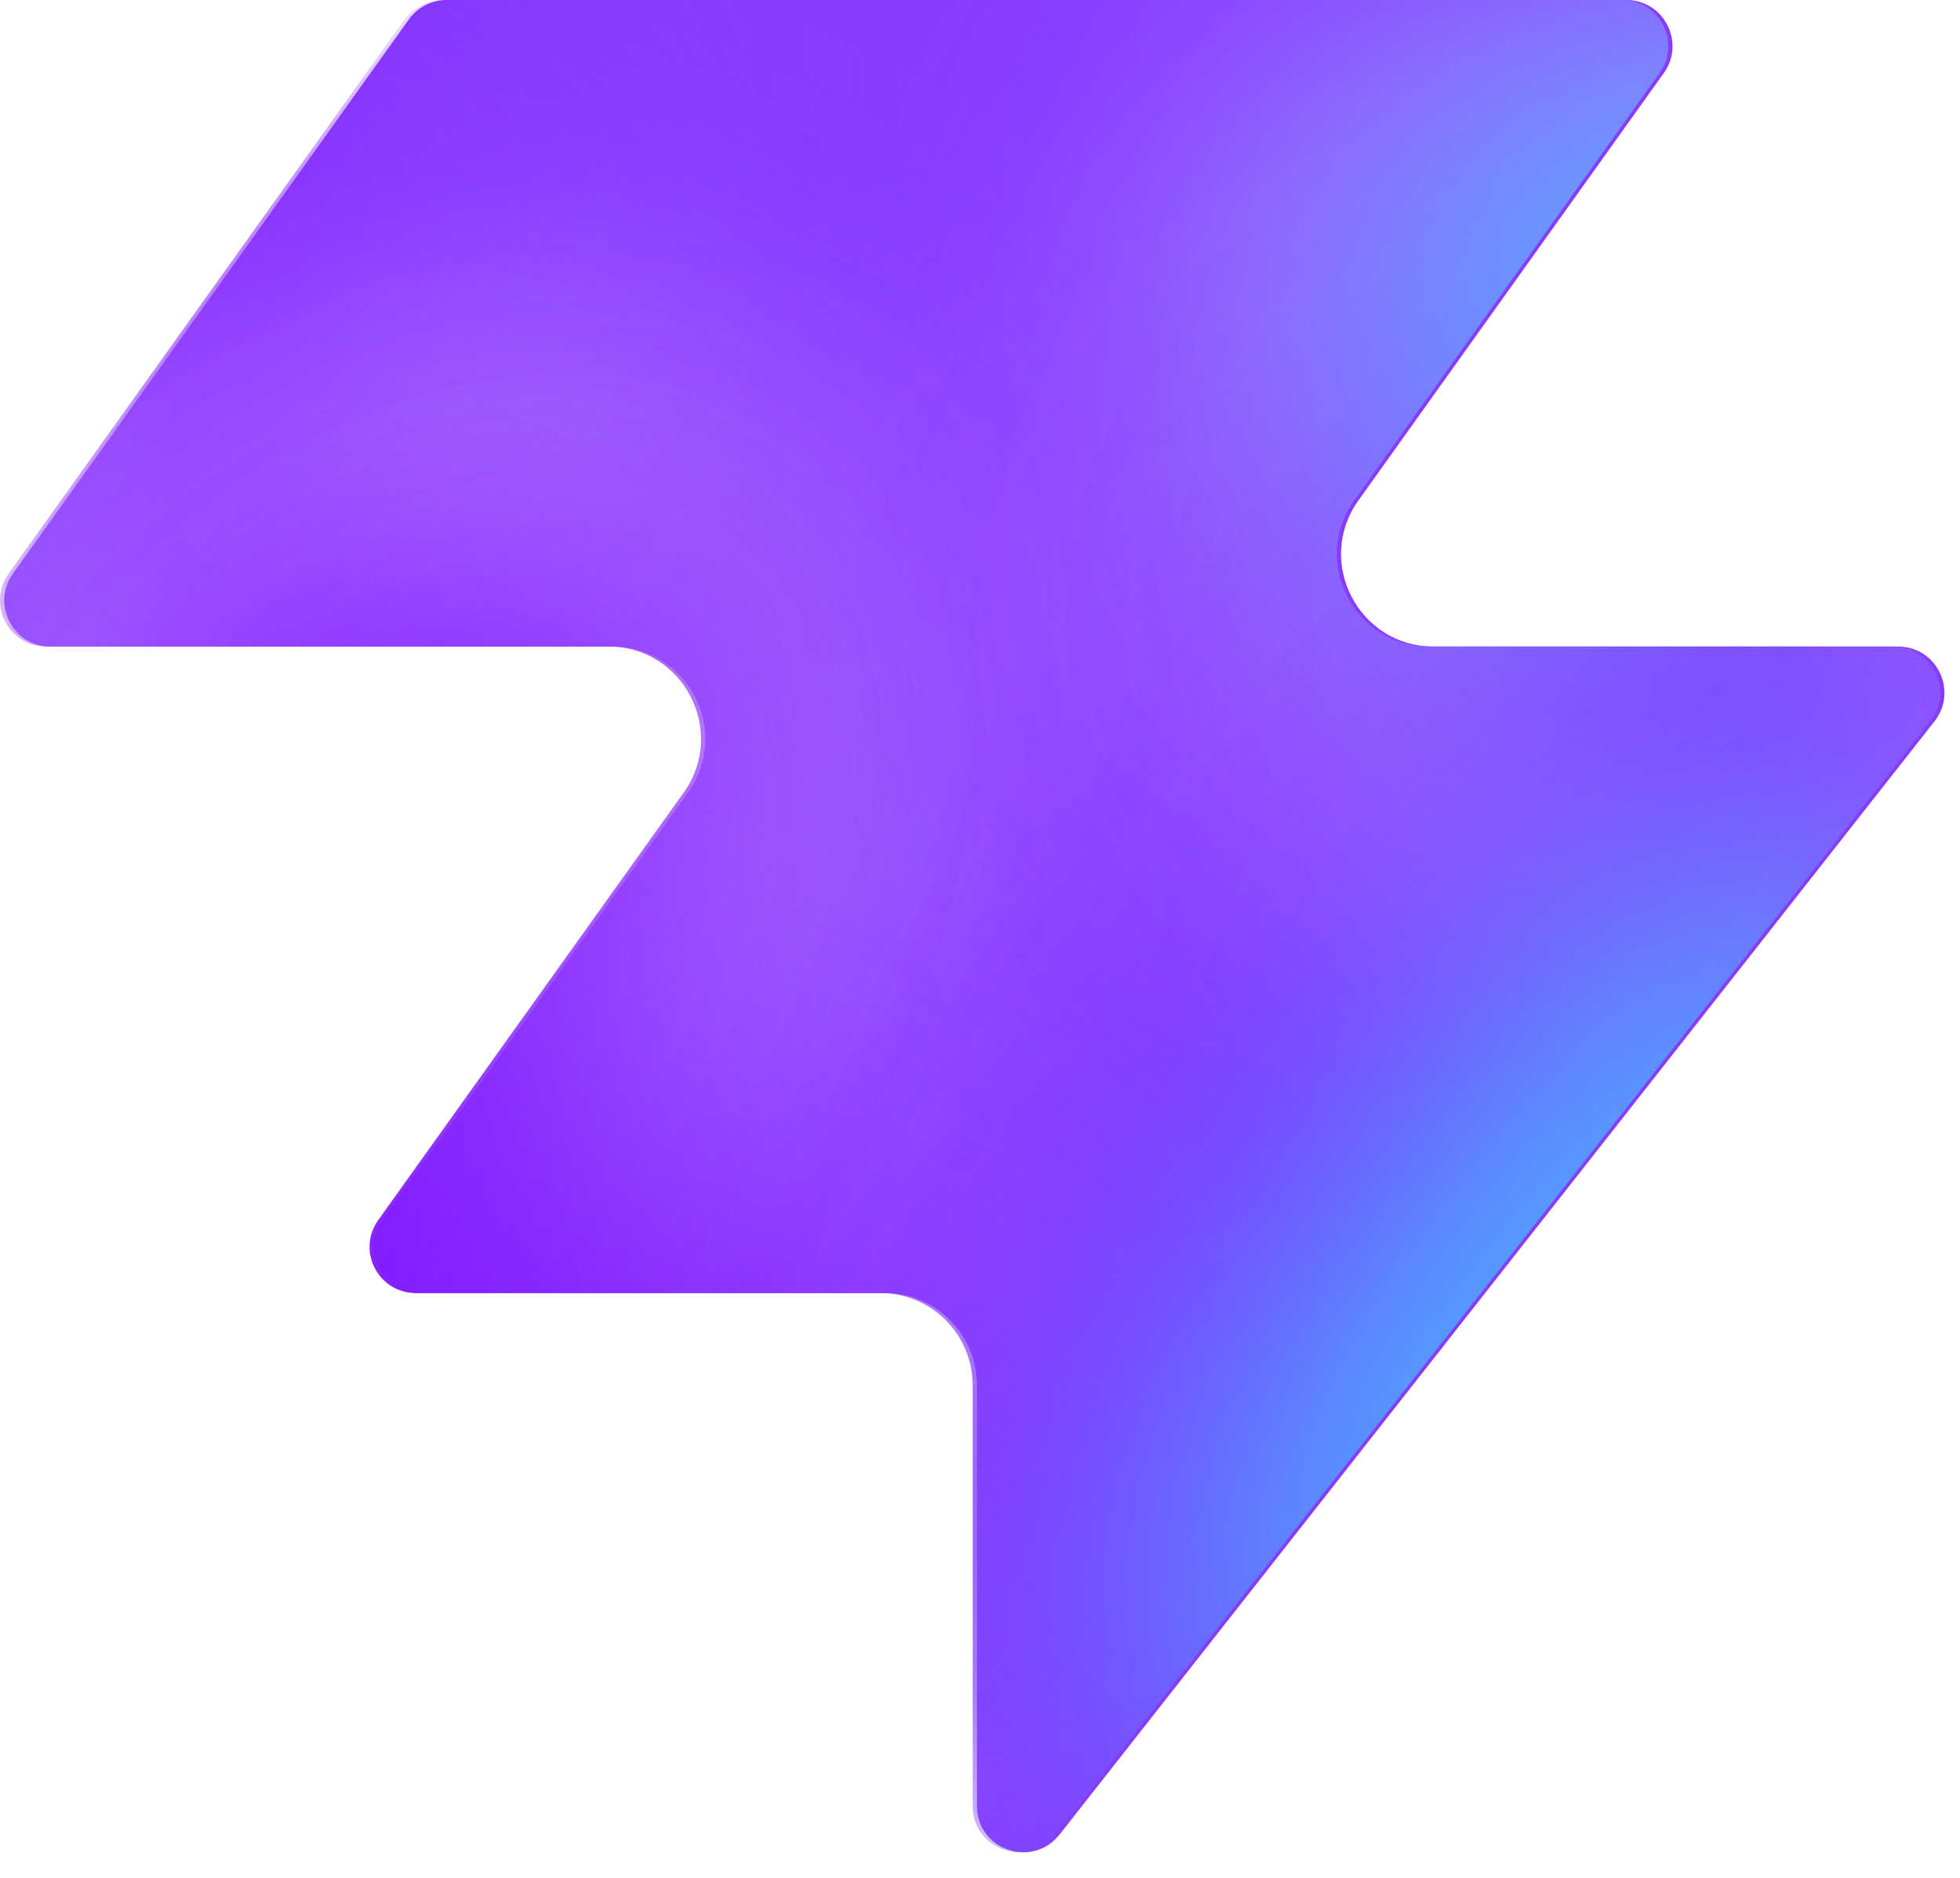
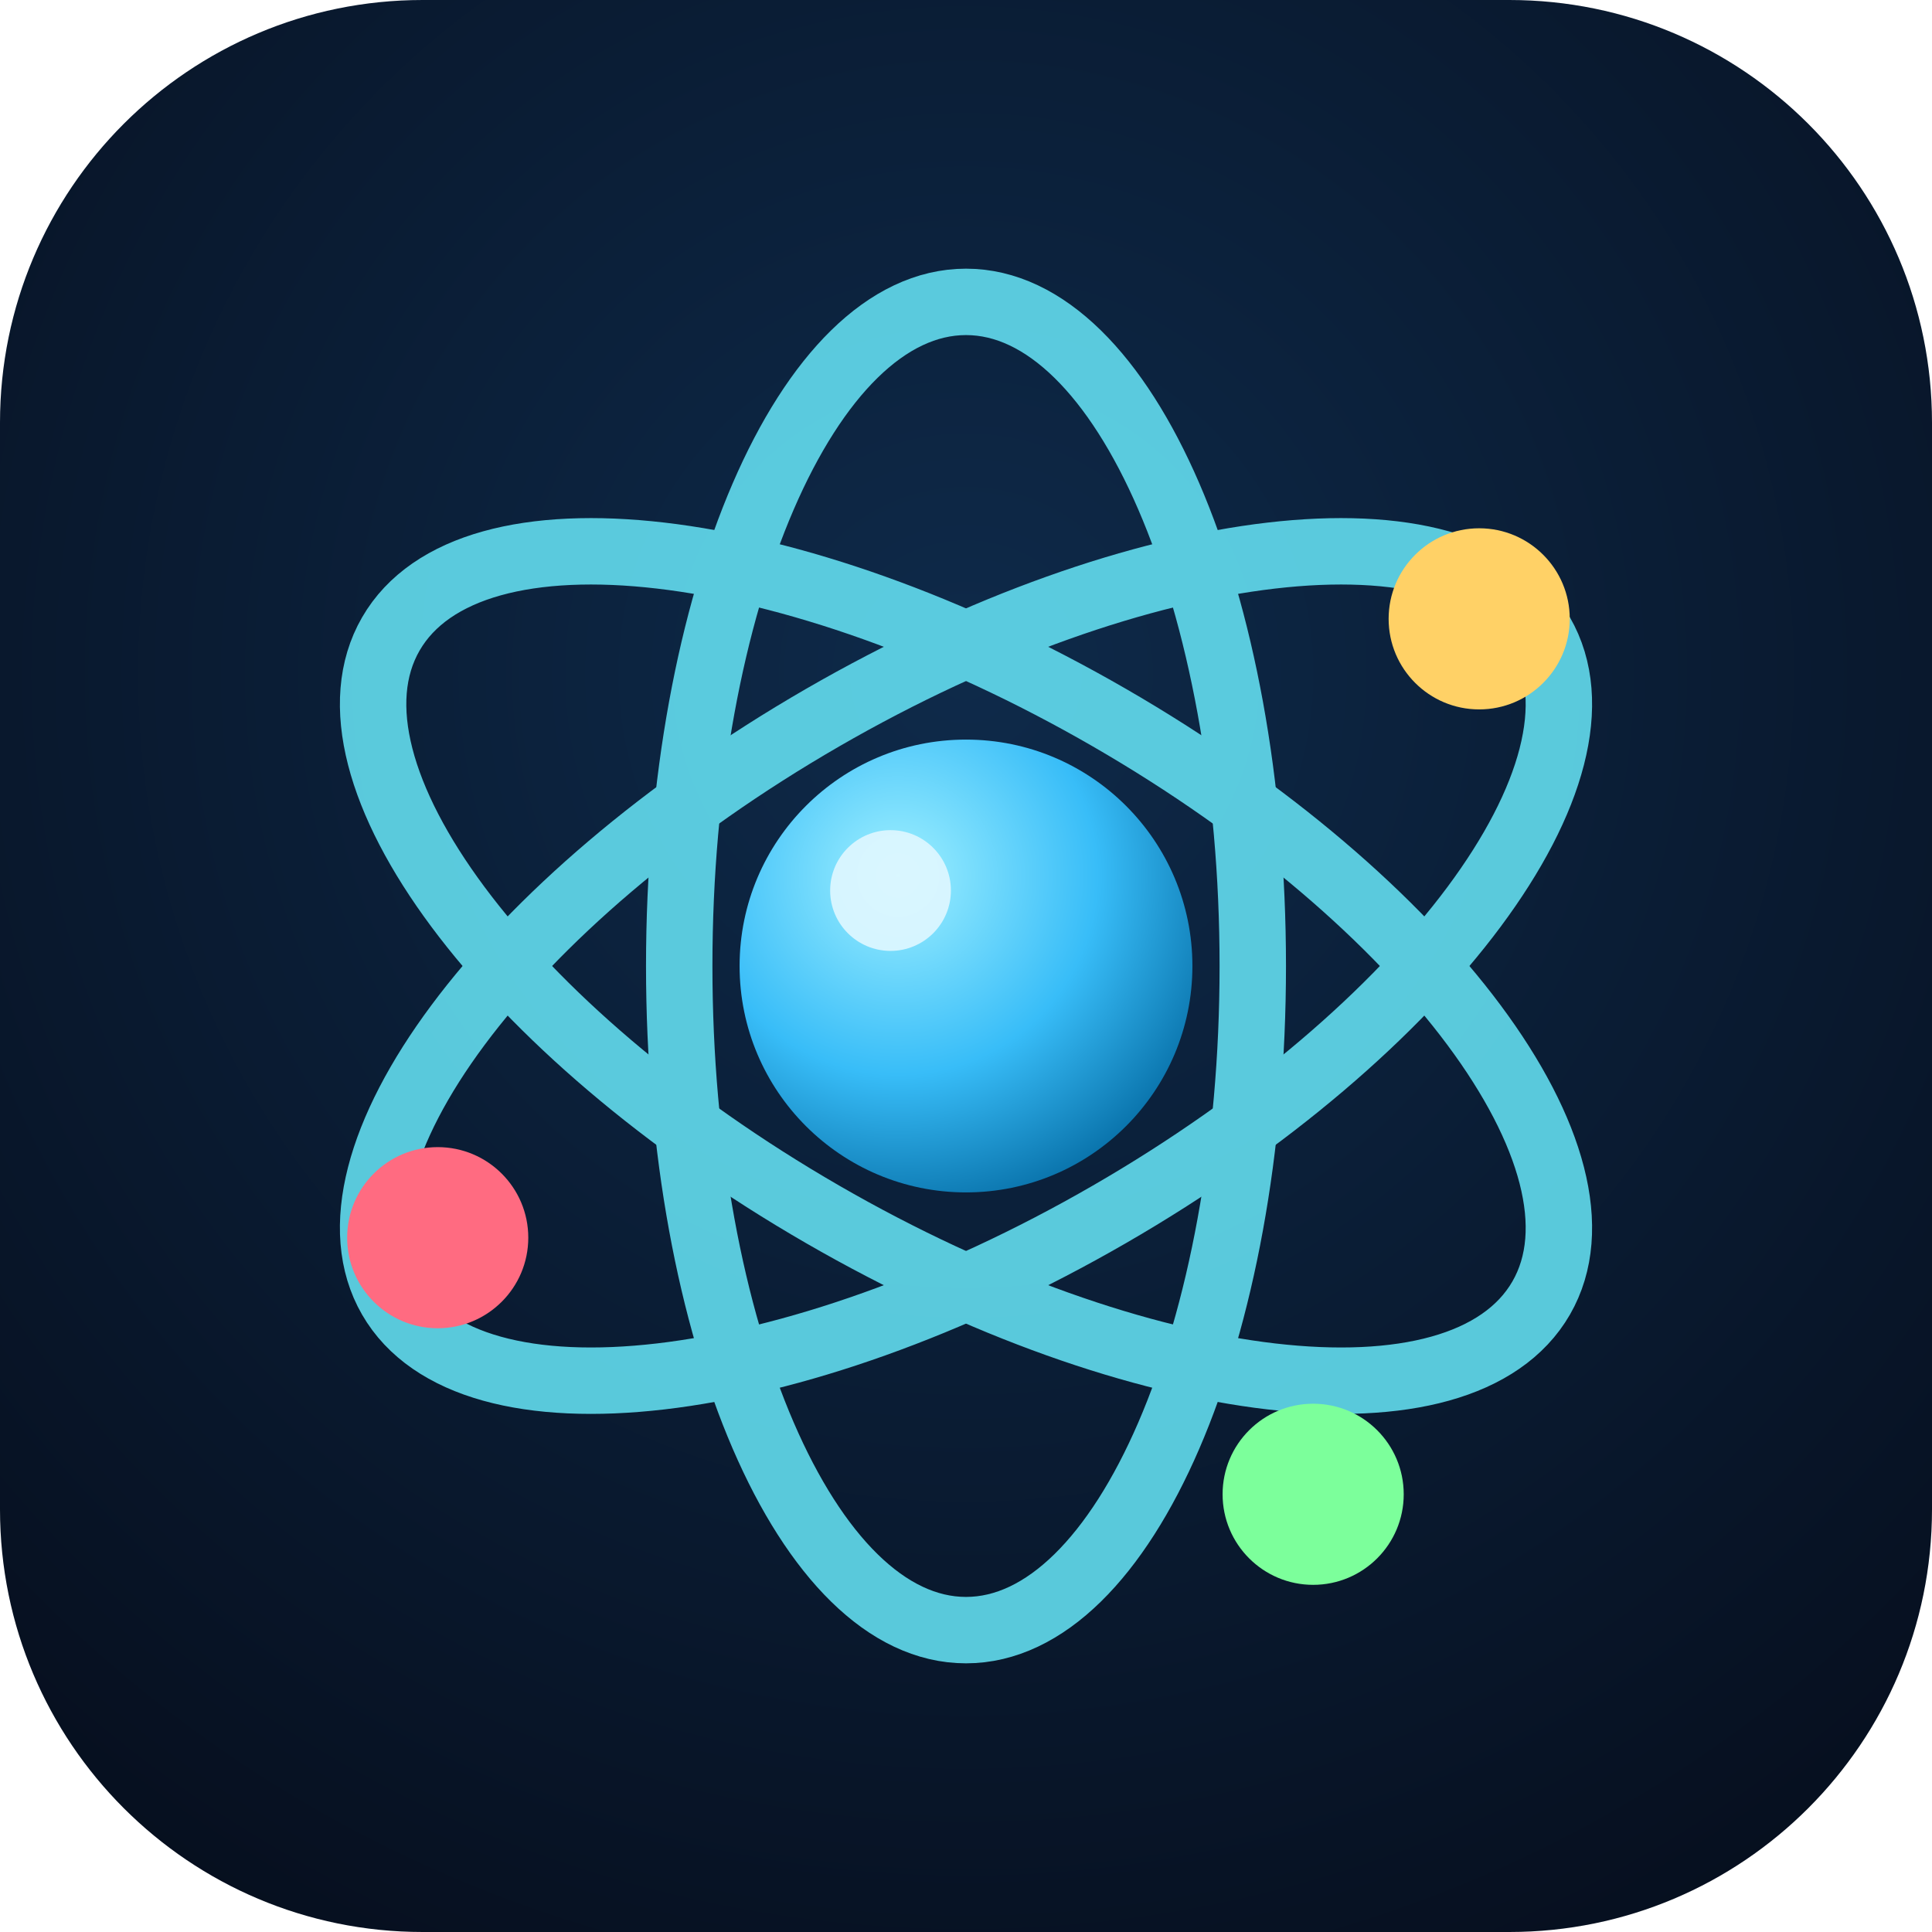
- <svg xmlns="http://www.w3.org/2000/svg" width="48" height="46" fill="none" viewBox="0 0 48 46">
-   <path fill="#863bff" d="M25.946 44.938c-.664.845-2.021.375-2.021-.698V33.937a2.26 2.26 0 0 0-2.262-2.262H10.287c-.92 0-1.456-1.04-.92-1.788l7.48-10.471c1.07-1.497 0-3.578-1.842-3.578H1.237c-.92 0-1.456-1.04-.92-1.788L10.013.474c.214-.297.556-.474.92-.474h28.894c.92 0 1.456 1.04.92 1.788l-7.48 10.471c-1.07 1.498 0 3.579 1.842 3.579h11.377c.943 0 1.473 1.088.89 1.83L25.947 44.94z" style="fill:#863bff;fill:color(display-p3 .525 .23 1);fill-opacity:1" />
-   <mask id="a" width="48" height="46" x="0" y="0" maskUnits="userSpaceOnUse" style="mask-type:alpha">
-     <path fill="#000" d="M25.842 44.938c-.664.844-2.021.375-2.021-.698V33.937a2.26 2.26 0 0 0-2.262-2.262H10.183c-.92 0-1.456-1.04-.92-1.788l7.48-10.471c1.07-1.498 0-3.579-1.842-3.579H1.133c-.92 0-1.456-1.04-.92-1.787L9.91.473c.214-.297.556-.474.92-.474h28.894c.92 0 1.456 1.04.92 1.788l-7.48 10.471c-1.07 1.498 0 3.578 1.842 3.578h11.377c.943 0 1.473 1.088.89 1.832L25.843 44.94z" style="fill:#000;fill-opacity:1" />
-   </mask>
-   <g mask="url(#a)">
-     <g filter="url(#b)">
-       <ellipse cx="5.508" cy="14.704" fill="#ede6ff" rx="5.508" ry="14.704" style="fill:#ede6ff;fill:color(display-p3 .927 .903 1);fill-opacity:1" transform="matrix(.00324 1 1 -.00324 -4.47 31.516)" />
-     </g>
-     <g filter="url(#c)">
-       <ellipse cx="10.399" cy="29.851" fill="#ede6ff" rx="10.399" ry="29.851" style="fill:#ede6ff;fill:color(display-p3 .927 .903 1);fill-opacity:1" transform="matrix(.00324 1 1 -.00324 -39.328 7.883)" />
-     </g>
-     <g filter="url(#d)">
-       <ellipse cx="5.508" cy="30.487" fill="#7e14ff" rx="5.508" ry="30.487" style="fill:#7e14ff;fill:color(display-p3 .492 .077 1);fill-opacity:1" transform="rotate(89.814 -25.913 -14.639)scale(1 -1)" />
-     </g>
-     <g filter="url(#e)">
-       <ellipse cx="5.508" cy="30.599" fill="#7e14ff" rx="5.508" ry="30.599" style="fill:#7e14ff;fill:color(display-p3 .492 .077 1);fill-opacity:1" transform="rotate(89.814 -32.644 -3.334)scale(1 -1)" />
-     </g>
-     <g filter="url(#f)">
-       <ellipse cx="5.508" cy="30.599" fill="#7e14ff" rx="5.508" ry="30.599" style="fill:#7e14ff;fill:color(display-p3 .492 .077 1);fill-opacity:1" transform="matrix(.00324 1 1 -.00324 -34.34 30.47)" />
-     </g>
-     <g filter="url(#g)">
-       <ellipse cx="14.072" cy="22.078" fill="#ede6ff" rx="14.072" ry="22.078" style="fill:#ede6ff;fill:color(display-p3 .927 .903 1);fill-opacity:1" transform="rotate(93.35 24.506 48.493)scale(-1 1)" />
-     </g>
-     <g filter="url(#h)">
-       <ellipse cx="3.47" cy="21.501" fill="#7e14ff" rx="3.47" ry="21.501" style="fill:#7e14ff;fill:color(display-p3 .492 .077 1);fill-opacity:1" transform="rotate(89.009 28.708 47.59)scale(-1 1)" />
-     </g>
-     <g filter="url(#i)">
-       <ellipse cx="3.47" cy="21.501" fill="#7e14ff" rx="3.47" ry="21.501" style="fill:#7e14ff;fill:color(display-p3 .492 .077 1);fill-opacity:1" transform="rotate(89.009 28.708 47.59)scale(-1 1)" />
-     </g>
-     <g filter="url(#j)">
-       <ellipse cx=".387" cy="8.972" fill="#7e14ff" rx="4.407" ry="29.108" style="fill:#7e14ff;fill:color(display-p3 .492 .077 1);fill-opacity:1" transform="rotate(39.51 .387 8.972)" />
-     </g>
-     <g filter="url(#k)">
-       <ellipse cx="47.523" cy="-6.092" fill="#7e14ff" rx="4.407" ry="29.108" style="fill:#7e14ff;fill:color(display-p3 .492 .077 1);fill-opacity:1" transform="rotate(37.892 47.523 -6.092)" />
-     </g>
-     <g filter="url(#l)">
-       <ellipse cx="41.412" cy="6.333" fill="#47bfff" rx="5.971" ry="9.665" style="fill:#47bfff;fill:color(display-p3 .28 .748 1);fill-opacity:1" transform="rotate(37.892 41.412 6.333)" />
-     </g>
-     <g filter="url(#m)">
-       <ellipse cx="-1.879" cy="38.332" fill="#7e14ff" rx="4.407" ry="29.108" style="fill:#7e14ff;fill:color(display-p3 .492 .077 1);fill-opacity:1" transform="rotate(37.892 -1.88 38.332)" />
-     </g>
-     <g filter="url(#n)">
-       <ellipse cx="-1.879" cy="38.332" fill="#7e14ff" rx="4.407" ry="29.108" style="fill:#7e14ff;fill:color(display-p3 .492 .077 1);fill-opacity:1" transform="rotate(37.892 -1.88 38.332)" />
-     </g>
-     <g filter="url(#o)">
-       <ellipse cx="35.651" cy="29.907" fill="#7e14ff" rx="4.407" ry="29.108" style="fill:#7e14ff;fill:color(display-p3 .492 .077 1);fill-opacity:1" transform="rotate(37.892 35.651 29.907)" />
-     </g>
-     <g filter="url(#p)">
-       <ellipse cx="38.418" cy="32.4" fill="#47bfff" rx="5.971" ry="15.297" style="fill:#47bfff;fill:color(display-p3 .28 .748 1);fill-opacity:1" transform="rotate(37.892 38.418 32.4)" />
-     </g>
+ <svg xmlns="http://www.w3.org/2000/svg" viewBox="0 0 64 64">
+   <defs>
+     <radialGradient id="bg" cx="50%" cy="35%" r="85%">
+       <stop offset="0%" stop-color="#0e2a4a" />
+       <stop offset="100%" stop-color="#050b18" />
+     </radialGradient>
+     <radialGradient id="nucleus" cx="35%" cy="30%" r="80%">
+       <stop offset="0%" stop-color="#9ff0ff" />
+       <stop offset="55%" stop-color="#38bdf8" />
+       <stop offset="100%" stop-color="#0369a1" />
+     </radialGradient>
+   </defs>
+   <rect width="64" height="64" rx="14" fill="url(#bg)" />
+   <g stroke="#67e8f9" stroke-width="2.2" fill="none" opacity="0.85">
+     <ellipse cx="32" cy="32" rx="22" ry="9.5" transform="rotate(-30 32 32)" />
+     <ellipse cx="32" cy="32" rx="22" ry="9.5" transform="rotate(30 32 32)" />
+     <ellipse cx="32" cy="32" rx="22" ry="9.5" transform="rotate(90 32 32)" />
  </g>
-   <defs>
-     <filter id="b" width="60.045" height="41.654" x="-19.77" y="16.149" color-interpolation-filters="sRGB" filterUnits="userSpaceOnUse">
-       <feFlood flood-opacity="0" result="BackgroundImageFix" />
-       <feBlend in="SourceGraphic" in2="BackgroundImageFix" result="shape" />
-       <feGaussianBlur result="effect1_foregroundBlur_2002_17158" stdDeviation="7.659" />
-     </filter>
-     <filter id="c" width="90.34" height="51.437" x="-54.613" y="-7.533" color-interpolation-filters="sRGB" filterUnits="userSpaceOnUse">
-       <feFlood flood-opacity="0" result="BackgroundImageFix" />
-       <feBlend in="SourceGraphic" in2="BackgroundImageFix" result="shape" />
-       <feGaussianBlur result="effect1_foregroundBlur_2002_17158" stdDeviation="7.659" />
-     </filter>
-     <filter id="d" width="79.355" height="29.4" x="-49.64" y="2.03" color-interpolation-filters="sRGB" filterUnits="userSpaceOnUse">
-       <feFlood flood-opacity="0" result="BackgroundImageFix" />
-       <feBlend in="SourceGraphic" in2="BackgroundImageFix" result="shape" />
-       <feGaussianBlur result="effect1_foregroundBlur_2002_17158" stdDeviation="4.596" />
-     </filter>
-     <filter id="e" width="79.579" height="29.4" x="-45.045" y="20.029" color-interpolation-filters="sRGB" filterUnits="userSpaceOnUse">
-       <feFlood flood-opacity="0" result="BackgroundImageFix" />
-       <feBlend in="SourceGraphic" in2="BackgroundImageFix" result="shape" />
-       <feGaussianBlur result="effect1_foregroundBlur_2002_17158" stdDeviation="4.596" />
-     </filter>
-     <filter id="f" width="79.579" height="29.4" x="-43.513" y="21.178" color-interpolation-filters="sRGB" filterUnits="userSpaceOnUse">
-       <feFlood flood-opacity="0" result="BackgroundImageFix" />
-       <feBlend in="SourceGraphic" in2="BackgroundImageFix" result="shape" />
-       <feGaussianBlur result="effect1_foregroundBlur_2002_17158" stdDeviation="4.596" />
-     </filter>
-     <filter id="g" width="74.749" height="58.852" x="15.756" y="-17.901" color-interpolation-filters="sRGB" filterUnits="userSpaceOnUse">
-       <feFlood flood-opacity="0" result="BackgroundImageFix" />
-       <feBlend in="SourceGraphic" in2="BackgroundImageFix" result="shape" />
-       <feGaussianBlur result="effect1_foregroundBlur_2002_17158" stdDeviation="7.659" />
-     </filter>
-     <filter id="h" width="61.377" height="25.362" x="23.548" y="2.284" color-interpolation-filters="sRGB" filterUnits="userSpaceOnUse">
-       <feFlood flood-opacity="0" result="BackgroundImageFix" />
-       <feBlend in="SourceGraphic" in2="BackgroundImageFix" result="shape" />
-       <feGaussianBlur result="effect1_foregroundBlur_2002_17158" stdDeviation="4.596" />
-     </filter>
-     <filter id="i" width="61.377" height="25.362" x="23.548" y="2.284" color-interpolation-filters="sRGB" filterUnits="userSpaceOnUse">
-       <feFlood flood-opacity="0" result="BackgroundImageFix" />
-       <feBlend in="SourceGraphic" in2="BackgroundImageFix" result="shape" />
-       <feGaussianBlur result="effect1_foregroundBlur_2002_17158" stdDeviation="4.596" />
-     </filter>
-     <filter id="j" width="56.045" height="63.649" x="-27.636" y="-22.853" color-interpolation-filters="sRGB" filterUnits="userSpaceOnUse">
-       <feFlood flood-opacity="0" result="BackgroundImageFix" />
-       <feBlend in="SourceGraphic" in2="BackgroundImageFix" result="shape" />
-       <feGaussianBlur result="effect1_foregroundBlur_2002_17158" stdDeviation="4.596" />
-     </filter>
-     <filter id="k" width="54.814" height="64.646" x="20.116" y="-38.415" color-interpolation-filters="sRGB" filterUnits="userSpaceOnUse">
-       <feFlood flood-opacity="0" result="BackgroundImageFix" />
-       <feBlend in="SourceGraphic" in2="BackgroundImageFix" result="shape" />
-       <feGaussianBlur result="effect1_foregroundBlur_2002_17158" stdDeviation="4.596" />
-     </filter>
-     <filter id="l" width="33.541" height="35.313" x="24.641" y="-11.323" color-interpolation-filters="sRGB" filterUnits="userSpaceOnUse">
-       <feFlood flood-opacity="0" result="BackgroundImageFix" />
-       <feBlend in="SourceGraphic" in2="BackgroundImageFix" result="shape" />
-       <feGaussianBlur result="effect1_foregroundBlur_2002_17158" stdDeviation="4.596" />
-     </filter>
-     <filter id="m" width="54.814" height="64.646" x="-29.286" y="6.009" color-interpolation-filters="sRGB" filterUnits="userSpaceOnUse">
-       <feFlood flood-opacity="0" result="BackgroundImageFix" />
-       <feBlend in="SourceGraphic" in2="BackgroundImageFix" result="shape" />
-       <feGaussianBlur result="effect1_foregroundBlur_2002_17158" stdDeviation="4.596" />
-     </filter>
-     <filter id="n" width="54.814" height="64.646" x="-29.286" y="6.009" color-interpolation-filters="sRGB" filterUnits="userSpaceOnUse">
-       <feFlood flood-opacity="0" result="BackgroundImageFix" />
-       <feBlend in="SourceGraphic" in2="BackgroundImageFix" result="shape" />
-       <feGaussianBlur result="effect1_foregroundBlur_2002_17158" stdDeviation="4.596" />
-     </filter>
-     <filter id="o" width="54.814" height="64.646" x="8.244" y="-2.416" color-interpolation-filters="sRGB" filterUnits="userSpaceOnUse">
-       <feFlood flood-opacity="0" result="BackgroundImageFix" />
-       <feBlend in="SourceGraphic" in2="BackgroundImageFix" result="shape" />
-       <feGaussianBlur result="effect1_foregroundBlur_2002_17158" stdDeviation="4.596" />
-     </filter>
-     <filter id="p" width="39.409" height="43.623" x="18.713" y="10.588" color-interpolation-filters="sRGB" filterUnits="userSpaceOnUse">
-       <feFlood flood-opacity="0" result="BackgroundImageFix" />
-       <feBlend in="SourceGraphic" in2="BackgroundImageFix" result="shape" />
-       <feGaussianBlur result="effect1_foregroundBlur_2002_17158" stdDeviation="4.596" />
-     </filter>
-   </defs>
+   <circle cx="32" cy="32" r="7.5" fill="url(#nucleus)" />
+   <circle cx="29.5" cy="29.5" r="2" fill="#e0f7ff" opacity="0.9" />
+   <circle cx="49" cy="20.5" r="3" fill="#ffd166" />
+   <circle cx="14.5" cy="41" r="3" fill="#ff6b81" />
+   <circle cx="43.5" cy="49.5" r="3" fill="#7cff9b" />
</svg>
